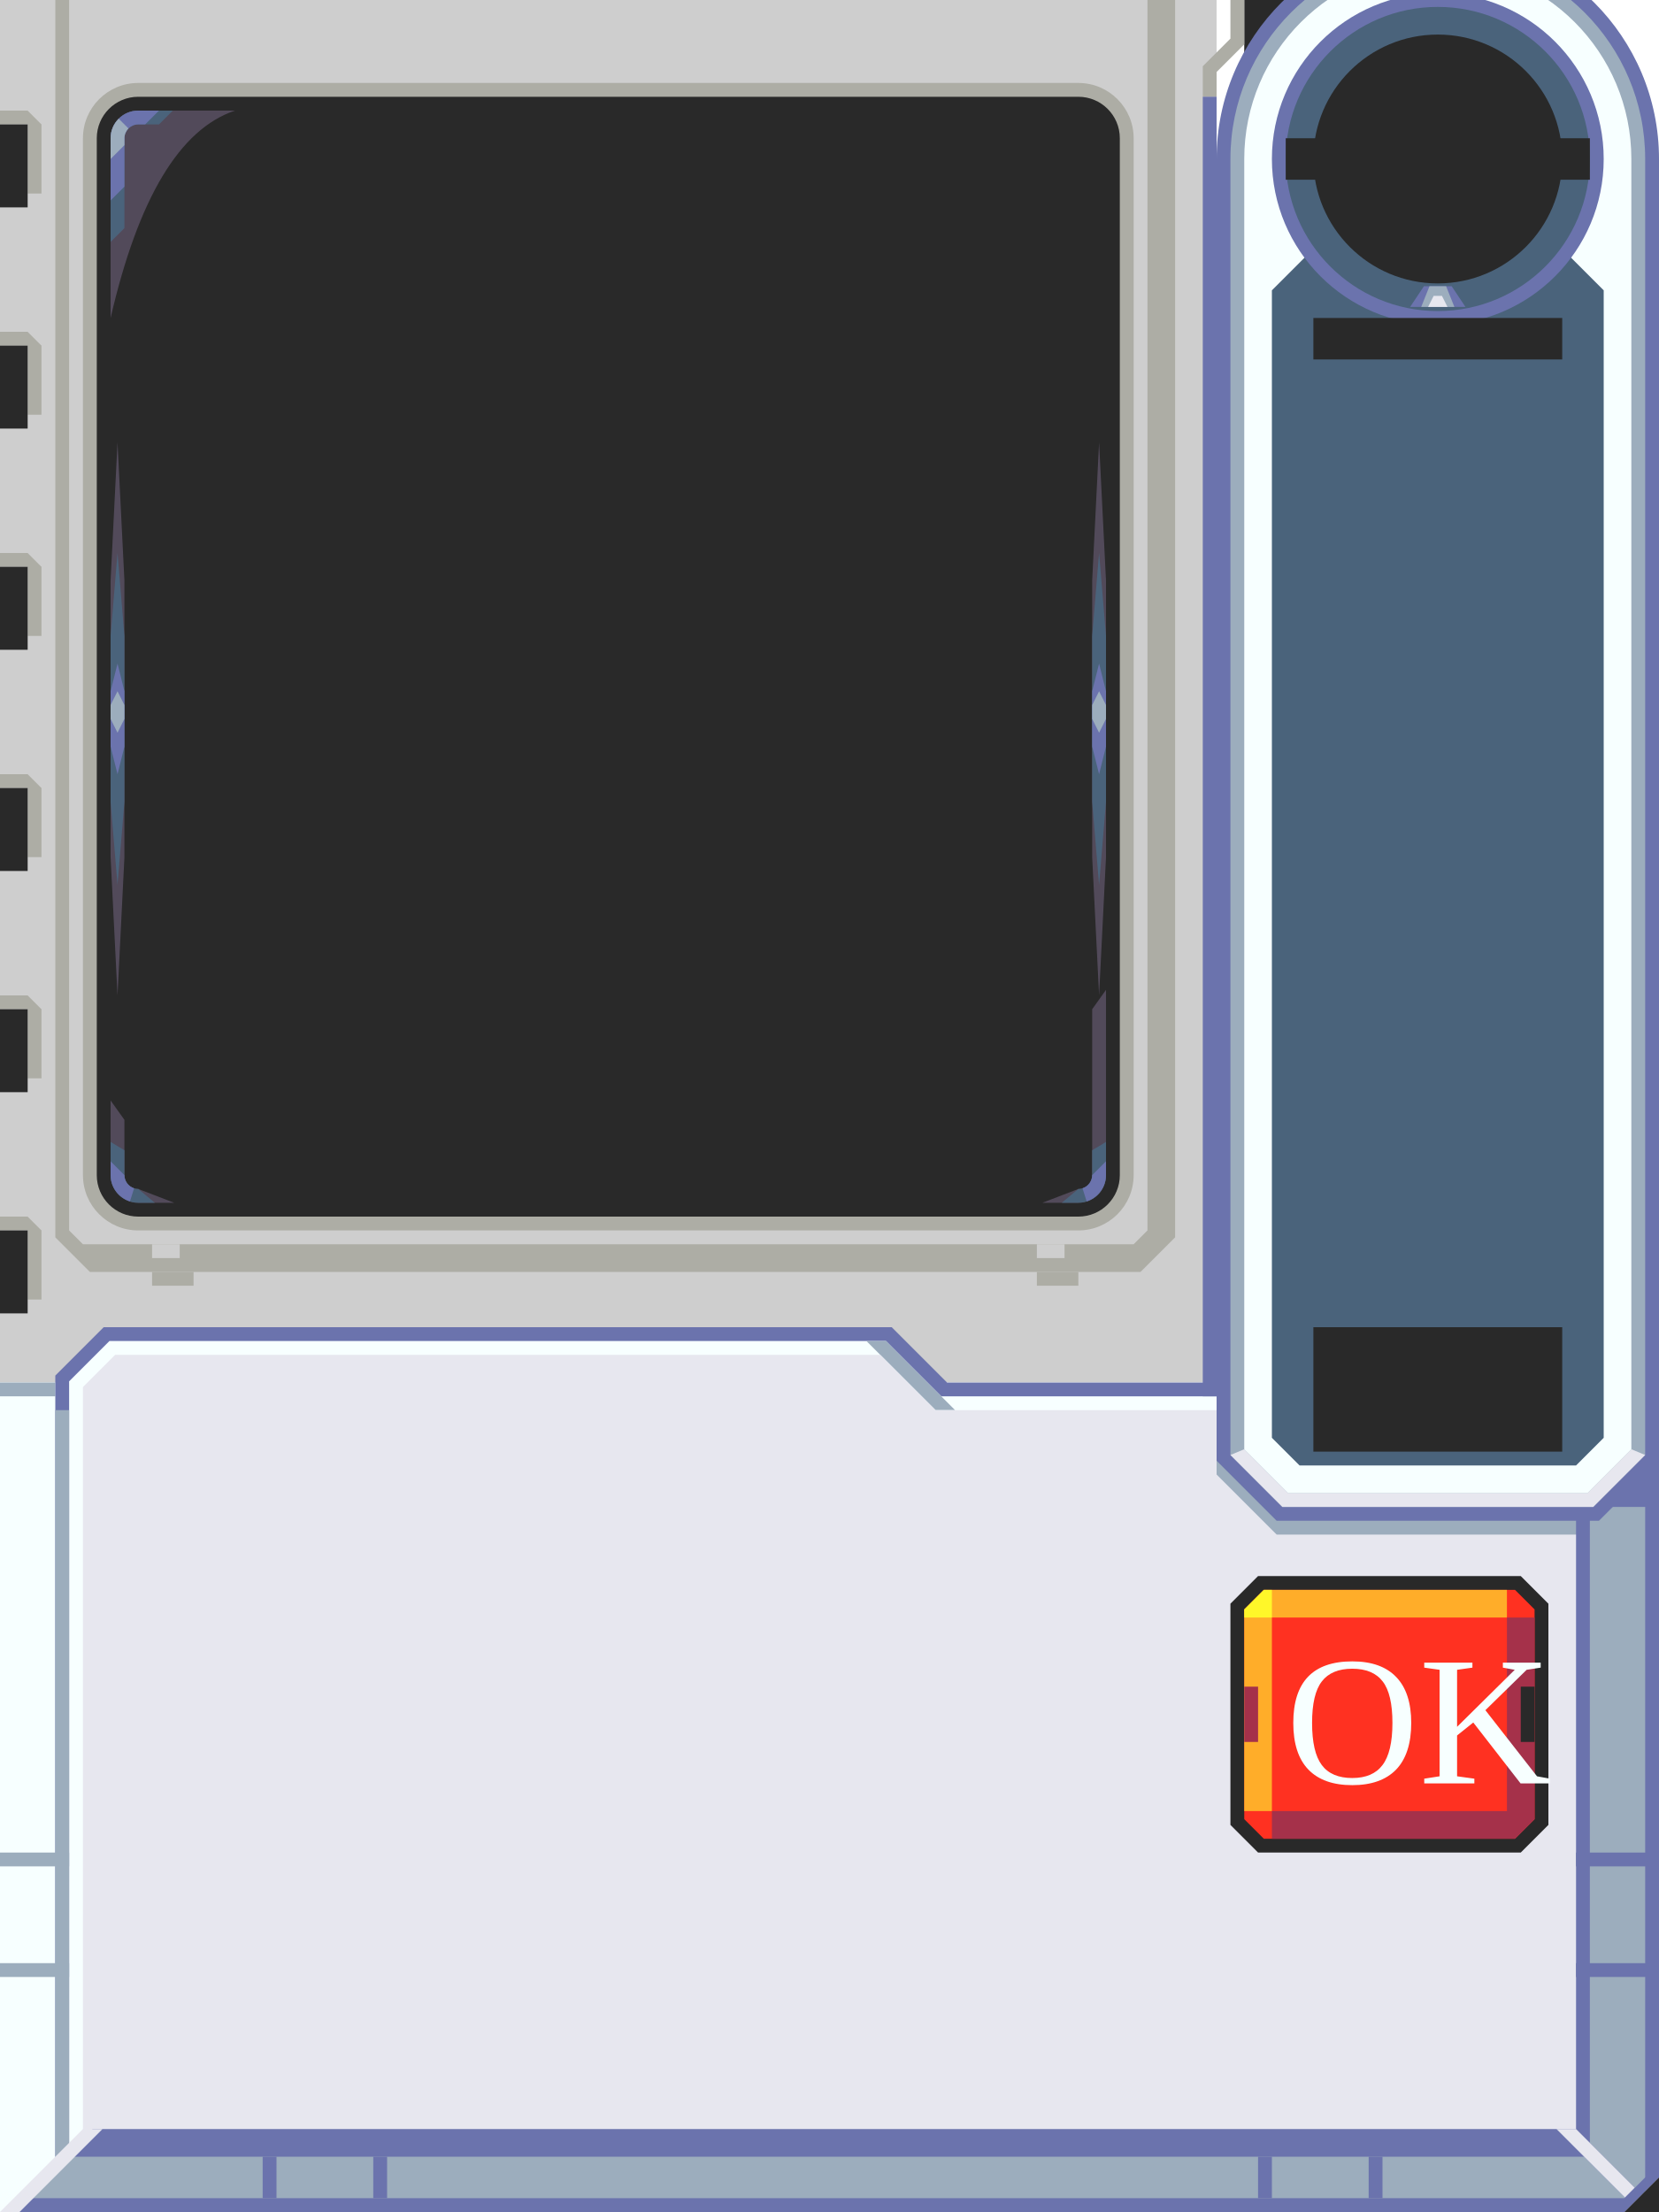
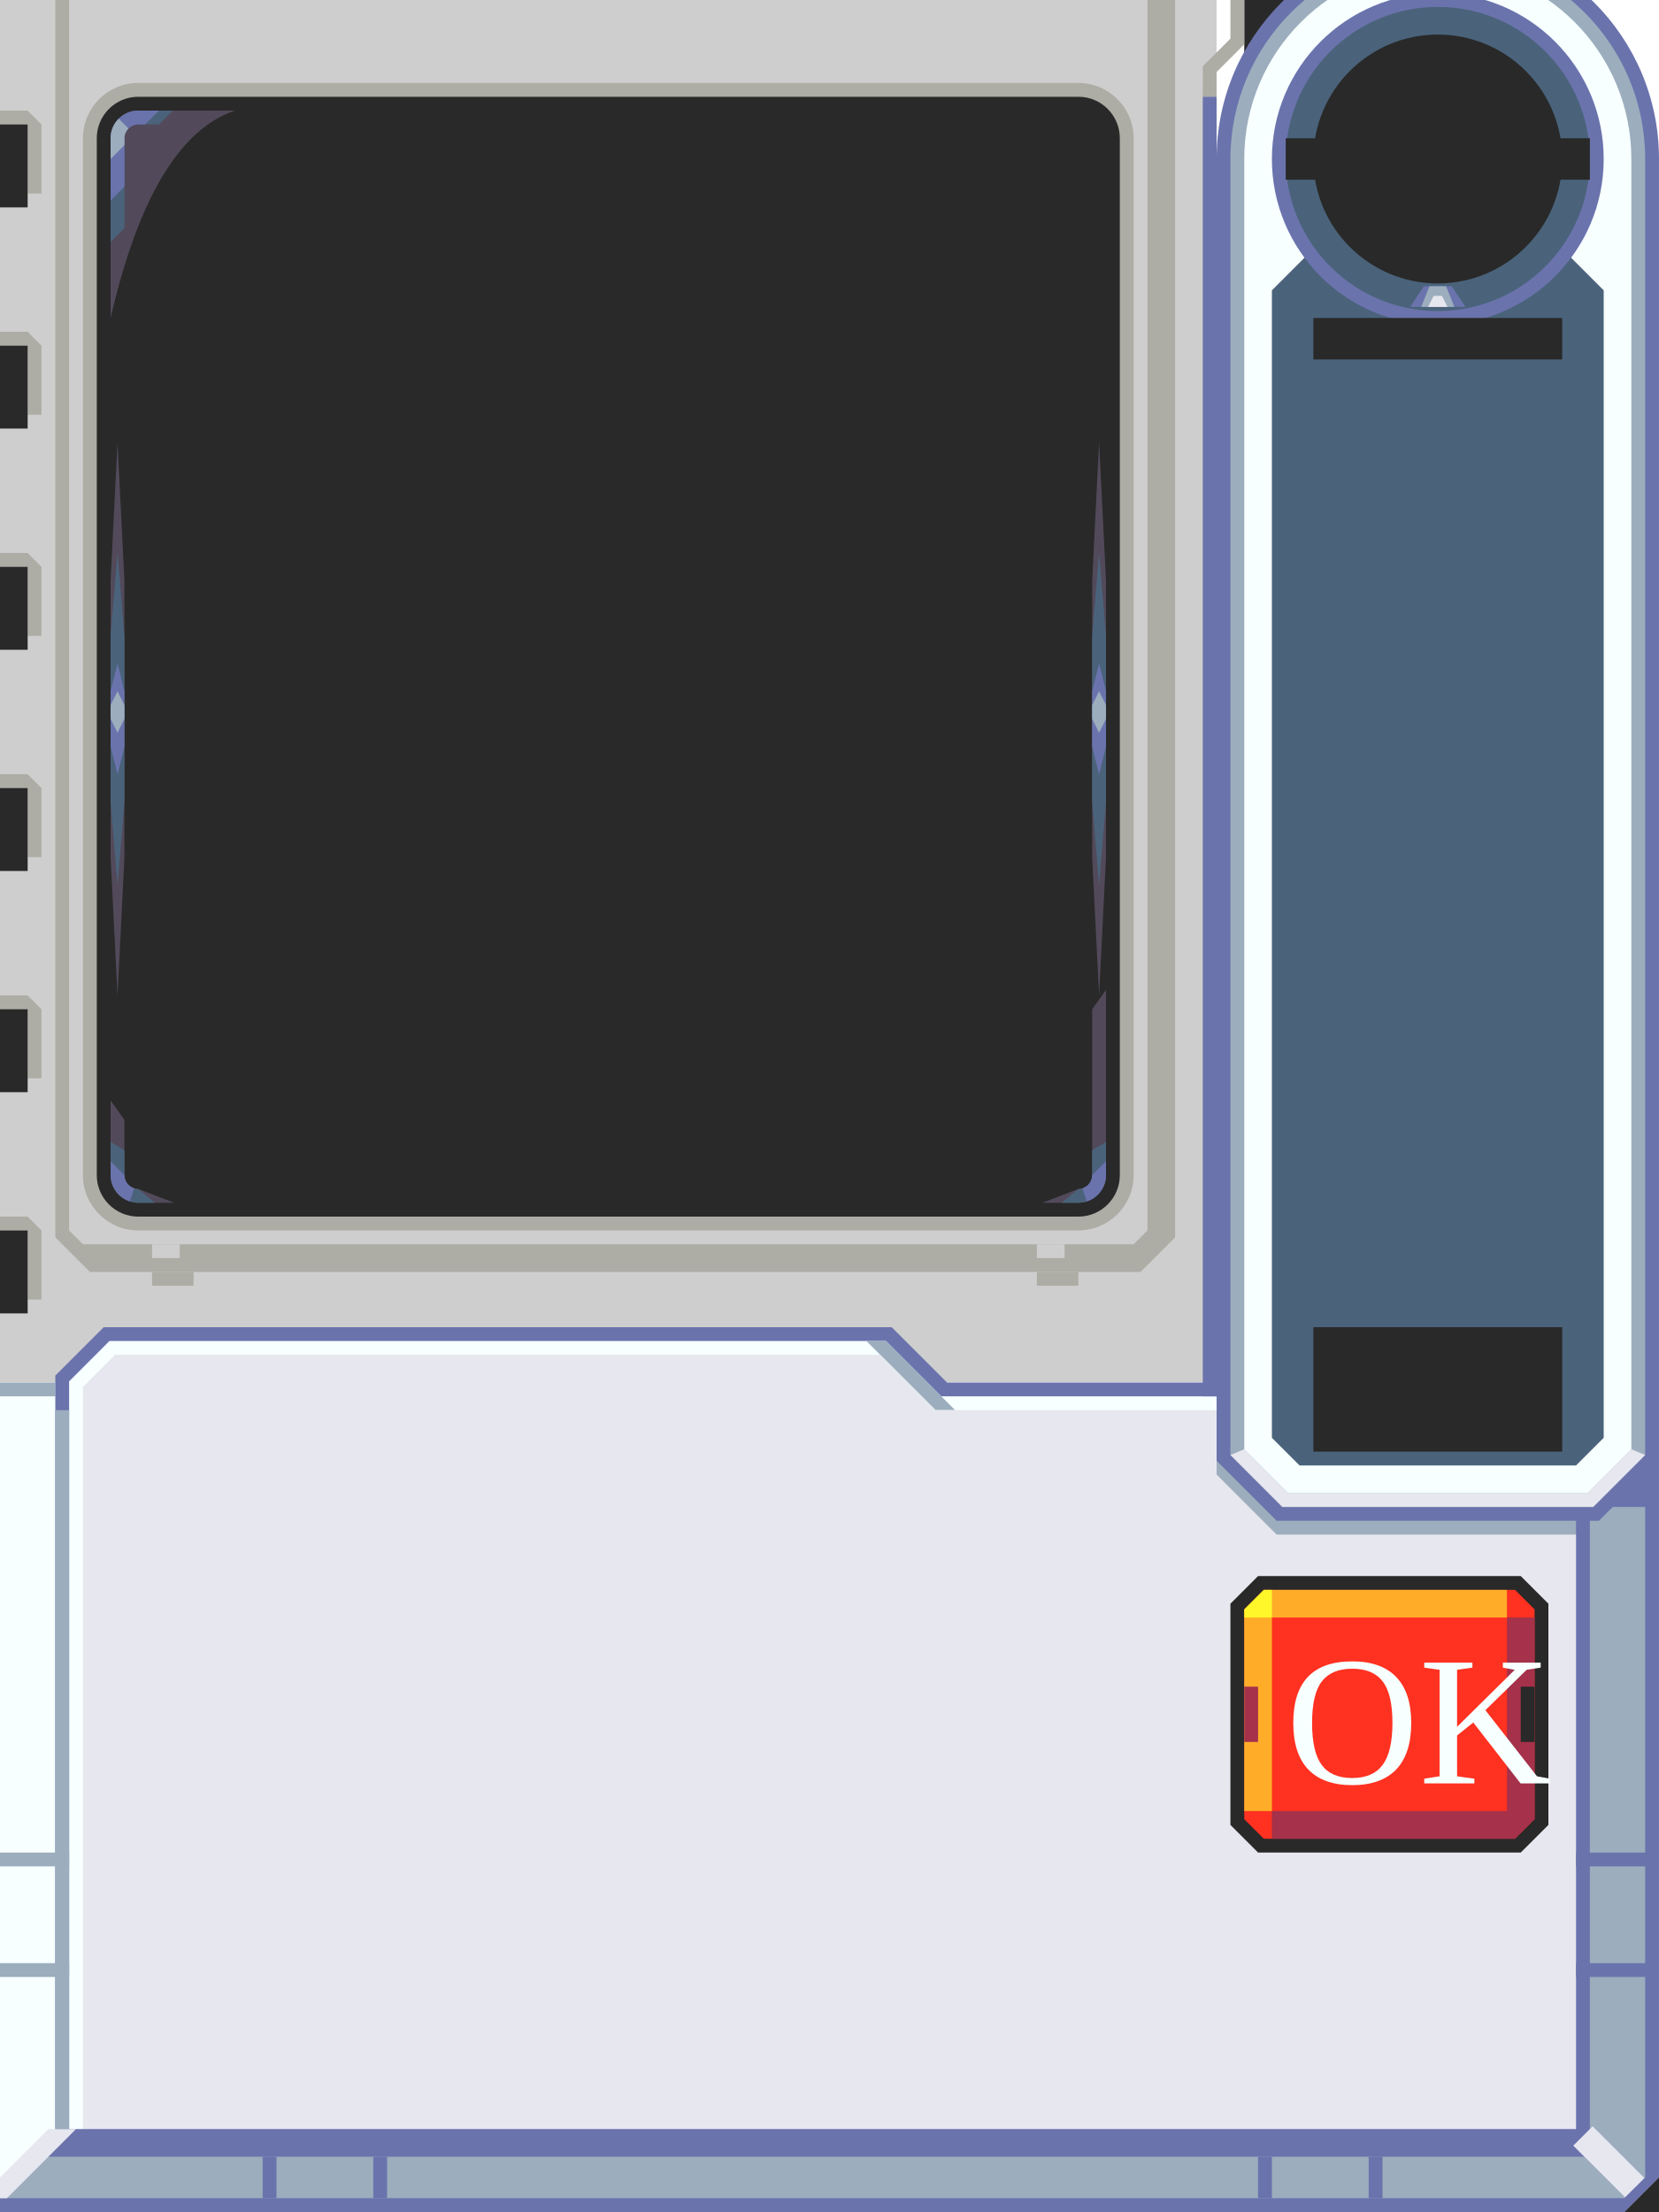
<svg xmlns="http://www.w3.org/2000/svg" width="960" height="1280" viewBox="0 0 120 160">
  <rect x="0" y="0" width="88" height="100" fill="#cecece" data-color="6" data-palette="9" />
  <path d="M-1 8 L2 8 L3 9 L3 14 L2 14 L2 9 L-1 9 Z" fill="#adada5" data-color="7" data-palette="9" />
  <rect x="-1" y="9" width="3" height="6" fill="#292929" data-color="8" data-palette="9" />
  <path d="M-1 24 L2 24 L3 25 L3 30 L2 30 L2 25 L-1 25 Z" fill="#adada5" data-color="7" data-palette="9" />
  <rect x="-1" y="25" width="3" height="6" fill="#292929" data-color="8" data-palette="9" />
  <path d="M-1 40 L2 40 L3 41 L3 46 L2 46 L2 41 L-1 41 Z" fill="#adada5" data-color="7" data-palette="9" />
  <rect x="-1" y="41" width="3" height="6" fill="#292929" data-color="8" data-palette="9" />
  <path d="M-1 56 L2 56 L3 57 L3 62 L2 62 L2 57 L-1 57 Z" fill="#adada5" data-color="7" data-palette="9" />
  <rect x="-1" y="57" width="3" height="6" fill="#292929" data-color="8" data-palette="9" />
  <path d="M-1 72 L2 72 L3 73 L3 78 L2 78 L2 73 L-1 73 Z" fill="#adada5" data-color="7" data-palette="9" />
  <rect x="-1" y="73" width="3" height="6" fill="#292929" data-color="8" data-palette="9" />
  <path d="M-1 88 L2 88 L3 89 L3 94 L2 94 L2 89 L-1 89 Z" fill="#adada5" data-color="7" data-palette="9" />
  <rect x="-1" y="89" width="3" height="6" fill="#292929" data-color="8" data-palette="9" />
  <path fill-rule="evenodd" d="M4 -1 L85 -1 L85 89.5 L82.5 92 L6.5 92 L4 89.5 Z M5 -1 L83 -1 L83 89 L82 90 L6 90 L5 89 Z" fill="#adada5" data-color="7" data-palette="9" />
  <rect x="11" y="90" width="2" height="1" fill="#cecece" data-color="6" data-palette="9" />
  <rect x="11" y="92" width="3" height="1" fill="#adada5" data-color="7" data-palette="9" />
  <rect x="75" y="90" width="2" height="1" fill="#cecece" data-color="6" data-palette="9" />
  <rect x="75" y="92" width="3" height="1" fill="#adada5" data-color="7" data-palette="9" />
  <path d="M6 10 A4 4 0 0 1 10 6 L78 6 A4 4 0 0 1 82 10 L82 85 A4 4 0 0 1 78 89 L10 89 A4 4 0 0 1 6 85 Z" fill="#adada5" data-color="7" data-palette="9" />
  <path d="M7 10 A3 3 0 0 1 10 7 L78 7 A3 3 0 0 1 81 10 L81 85 A3 3 0 0 1 78 88 L10 88 A3 3 0 0 1 7 85 Z" fill="#292929" data-color="8" data-palette="9" />
  <path d="M17 8 L10 8 A2 2 0 0 0 8 10 L8 23 Q11 10 17 8 Z" fill="#524a5a" data-color="10" data-palette="9" />
  <path d="M12.5 8 L10 8 A2 2 0 0 0 8 10 L8 17.5 L9 16.5 L9 10 A1 1 0 0 1 10 9 L11.5 9 Z" fill="#4a637b" data-color="5" data-palette="9" />
  <path d="M11.5 8 L10 8 A2 2 0 0 0 8 10 L8 14.5 L9 13.5 L9 10 A1 1 0 0 1 10 9 L10.5 9 Z" fill="#6b73ad" data-color="4" data-palette="9" />
  <path d="M8.586 8.586 A2 2 0 0 0 8 10 L8 11.5 L9 10.5 L9 10 A1 1 0 0 1 9.293 9.293 Z" fill="#9cadbd" data-color="3" data-palette="9" />
  <path d="M8.5 32 L9 42 L9 62 L8.5 72 L8 62 L8 42 Z" fill="#524a5a" data-color="10" data-palette="9" />
  <path d="M8.5 40 L9 46 L9 58 L8.5 64 L8 58 L8 46 Z" fill="#4a637b" data-color="5" data-palette="9" />
  <path d="M8.5 48 L9 50 L9 54 L8.5 56 L8 54 L8 50 Z" fill="#6b73ad" data-color="4" data-palette="9" />
  <path d="M8.5 50 L9 51 L9 52 L8.5 53 L8 52 L8 51 Z" fill="#9cadbd" data-color="3" data-palette="9" />
  <path d="M79.5 32 L80 42 L80 62 L79.5 72 L79 62 L79 42 Z" fill="#524a5a" data-color="10" data-palette="9" />
  <path d="M79.5 40 L80 46 L80 58 L79.5 64 L79 58 L79 46 Z" fill="#4a637b" data-color="5" data-palette="9" />
  <path d="M79.5 48 L80 50 L80 54 L79.5 56 L79 54 L79 50 Z" fill="#6b73ad" data-color="4" data-palette="9" />
  <path d="M79.5 50 L80 51 L80 52 L79.5 53 L79 52 L79 51 Z" fill="#9cadbd" data-color="3" data-palette="9" />
  <path d="M8 79.6 L8 85 A2 2 0 0 0 10 87 L12.6 87 L10 86 A1 1 0 0 1 9 85 L9 81.0 Z" fill="#524a5a" data-color="10" data-palette="9" />
  <path d="M8 82.6 L8 85 A2 2 0 0 0 10 87 L11.2 87 L10 86 A1 1 0 0 1 9 85 L9 83.2 Z" fill="#4a637b" data-color="5" data-palette="9" />
  <path d="M8 84 L8 85 A2 2 0 0 0 9.4 86.9 L9.7 85.95 A1 1 0 0 1 9 85 Z" fill="#6b73ad" data-color="4" data-palette="9" />
  <g transform="matrix(-1 0 0 1 88 0)">
    <path d="M8 71.6 L8 85 A2 2 0 0 0 10 87 L12.6 87 L10 86 A1 1 0 0 1 9 85 L9 73.0 Z" fill="#524a5a" data-color="10" data-palette="9" />
    <path d="M8 82.6 L8 85 A2 2 0 0 0 10 87 L11.2 87 L10 86 A1 1 0 0 1 9 85 L9 83.2 Z" fill="#4a637b" data-color="5" data-palette="9" />
    <path d="M8 84 L8 85 A2 2 0 0 0 9.4 86.9 L9.7 85.95 A1 1 0 0 1 9 85 Z" fill="#6b73ad" data-color="4" data-palette="9" />
  </g>
  <path d="M0 100 L114 100 L114 155 L5.5 155 L0 160.5 Z" fill="#f7ffff" data-color="1" data-palette="9" />
  <rect x="0" y="100" width="4" height="1" fill="#9cadbd" data-color="3" data-palette="9" />
  <path d="M4 99.5 L7.5 96 L64.5 96 L68.5 100 L114 100 L114 156 L4 156 Z" fill="#6b73ad" data-color="4" data-palette="9" />
  <path d="M5 99.914 L7.914 97 L64.086 97 L68.086 101 L114 101 L114 156 L5 156 Z" fill="#f7ffff" data-color="1" data-palette="9" />
  <path d="M64.086 97 L69.086 102 L67.672 102 L62.672 97 Z" fill="#9cadbd" data-color="3" data-palette="9" />
  <path d="M6 100.328 L8.328 98 L63.672 98 L67.672 102 L114 102 L114 156 L6 156 Z" fill="#e7e7ef" data-color="2" data-palette="9" />
  <rect x="0" y="134" width="5" height="1" fill="#9cadbd" data-color="3" data-palette="9" />
  <rect x="0" y="142" width="5" height="1" fill="#9cadbd" data-color="3" data-palette="9" />
  <path d="M88 12.5 A16 16 0 0 1 120 12.5 L120 106.657 L115.657 111 L92.343 111 L88 106.657 Z" fill="#9cadbd" data-color="3" data-palette="9" />
-   <path d="M6.7 154 L114 154 L114 100 L120 100 L120 157.5 L117.5 160 L0.7 160 Z" fill="#6b73ad" data-color="4" data-palette="9" />
-   <path d="M4.7 156 L114.586 156 L117.586 159 L1.7 159 Z" fill="#9cadbd" data-color="3" data-palette="9" />
+   <path d="M5 154 L114 154 L114 100 L120 100 L120 157.5 L117.5 160 L0 160 L0 159 Z" fill="#6b73ad" data-color="4" data-palette="9" />
+   <path d="M3 156 L114.6 156 L117.6 159 L0 159 Z" fill="#9cadbd" data-color="3" data-palette="9" />
  <rect x="19" y="156" width="1" height="3" fill="#6b73ad" data-color="4" data-palette="9" />
  <rect x="27" y="156" width="1" height="3" fill="#6b73ad" data-color="4" data-palette="9" />
  <rect x="91" y="156" width="1" height="3" fill="#6b73ad" data-color="4" data-palette="9" />
  <rect x="99" y="156" width="1" height="3" fill="#6b73ad" data-color="4" data-palette="9" />
  <path d="M115 109 L119 109 L119 159 L115 155 Z" fill="#9cadbd" data-color="3" data-palette="9" />
  <rect x="114" y="134" width="6" height="1" fill="#6b73ad" data-color="4" data-palette="9" />
  <rect x="114" y="142" width="6" height="1" fill="#6b73ad" data-color="4" data-palette="9" />
-   <path d="M4 102 L5 102 L5 155.7 L4 156.7 Z" fill="#9cadbd" data-color="3" data-palette="9" />
-   <path d="M6 154 L7.414 154 L1.414 160 L0 160 Z" fill="#e7e7ef" data-color="2" data-palette="9" />
-   <path d="M112.586 154 L114 154 L118.25 158.25 L117.543 158.957 Z" fill="#e7e7ef" data-color="2" data-palette="9" />
+   <path d="M4 102 L5 102 L5 154 L4 154 Z" fill="#9cadbd" data-color="3" data-palette="9" />
+   <path d="M3.5 154 L5.5 154 L0.5 159 L0 159 L0 157.5 Z" fill="#e7e7ef" data-color="2" data-palette="9" />
+   <path d="M115.2 153.8 L118.95 157.55 L117.55 158.95 L113.8 155.2 Z" fill="#e7e7ef" data-color="2" data-palette="9" />
  <path d="M120 156.5 L120 157.5 L117.5 160 L116.5 160 Z" fill="#6b73ad" data-color="4" data-palette="9" />
  <path d="M120 157.5 L120 160 L117.5 160 Z" fill="#292929" data-color="8" data-palette="9" />
  <rect x="90" y="0" width="6" height="8" fill="#292929" data-color="8" data-palette="9" />
  <path d="M89 0 L90 0 L90 3.207 L88 5.207 L88 7 L87 7 L87 4.793 L89 2.793 Z" fill="#adada5" data-color="7" data-palette="9" />
  <rect x="87" y="7" width="1" height="94" fill="#6b73ad" data-color="4" data-palette="9" />
  <path d="M88 11.5 A16 16 0 0 1 120 11.5 L120 105.657 L115.657 110.0 L92.343 110.0 L88 105.657 Z" fill="#6b73ad" data-color="4" data-palette="9" />
  <path d="M89 11.5 A15 15 0 0 1 119 11.5 L119 105.243 L115.243 109.0 L92.757 109.0 L89 105.243 Z" fill="#9cadbd" data-color="3" data-palette="9" />
  <path d="M89 105.243 L92.757 109 L115.243 109 L119 105.243 L118 104.828 L114.828 108 L93.172 108 L90 104.828 Z" fill="#e7e7ef" data-color="2" data-palette="9" />
  <path d="M90 11.5 A14 14 0 0 1 118 11.5 L118 104.828 L114.828 108.0 L93.172 108.0 L90 104.828 Z" fill="#f7ffff" data-color="1" data-palette="9" />
  <path d="M92 21 L95 18 L113 18 L116 21 L116 104 L114 106 L94 106 L92 104 Z" fill="#4a637b" data-color="5" data-palette="9" />
  <circle cx="104" cy="11.5" r="12" fill="#6b73ad" data-color="4" data-palette="9" />
  <circle cx="104" cy="11.5" r="11" fill="#4a637b" data-color="5" data-palette="9" />
  <path d="M103 20.7 L105 20.7 L106 22.2 L102 22.2 Z" fill="#6b73ad" data-color="4" data-palette="9" />
  <path d="M103.4 20.7 L104.6 20.7 L105.2 22.2 L102.8 22.2 Z" fill="#9cadbd" data-color="3" data-palette="9" />
  <path d="M103.7 21.4 L104.3 21.4 L104.7 22.2 L103.3 22.2 Z" fill="#e7e7ef" data-color="2" data-palette="9" />
  <rect x="93" y="10" width="22" height="3" fill="#292929" data-color="8" data-palette="9" />
  <circle cx="104" cy="11.5" r="9" fill="#292929" data-color="8" data-palette="9" />
  <rect x="95" y="23" width="18" height="3" fill="#292929" data-color="8" data-palette="9" />
  <rect x="95" y="96" width="18" height="9" fill="#292929" data-color="8" data-palette="9" />
  <path d="M89 116 L91 114 L110 114 L112 116 L112 132 L110 134 L91 134 L89 132 Z" fill="#292929" data-color="8" data-palette="9" />
  <path d="M90 116.414 L91.414 115 L109.586 115 L111 116.414 L111 131.586 L109.586 133 L91.414 133 L90 131.586 Z" fill="#ff3121" data-color="14" data-palette="9" />
  <path d="M90 116.414 L91.414 115 L109 115 L109 117 L92 117 L92 131 L90 131 Z" fill="#ffad29" data-color="12" data-palette="9" />
  <path d="M109 117 L111 117 L111 131.586 L109.586 133 L92 133 L92 131 L109 131 Z" fill="#a5314a" data-color="15" data-palette="9" />
  <path d="M90 116.414 L91.414 115 L92 115 L92 117 L90 117 Z" fill="#fff729" data-color="11" data-palette="9" />
  <rect x="90" y="122" width="1" height="4" fill="#a5314a" data-color="15" data-palette="9" />
  <rect x="110" y="122" width="1" height="4" fill="#292929" data-color="8" data-palette="9" />
  <text data-words="window.ok" data-box="93 119 16 10" fill="#f7ffff" data-color="1" data-palette="9" x="93" y="129" font-size="13.333" textLength="16">OK</text>
</svg>
